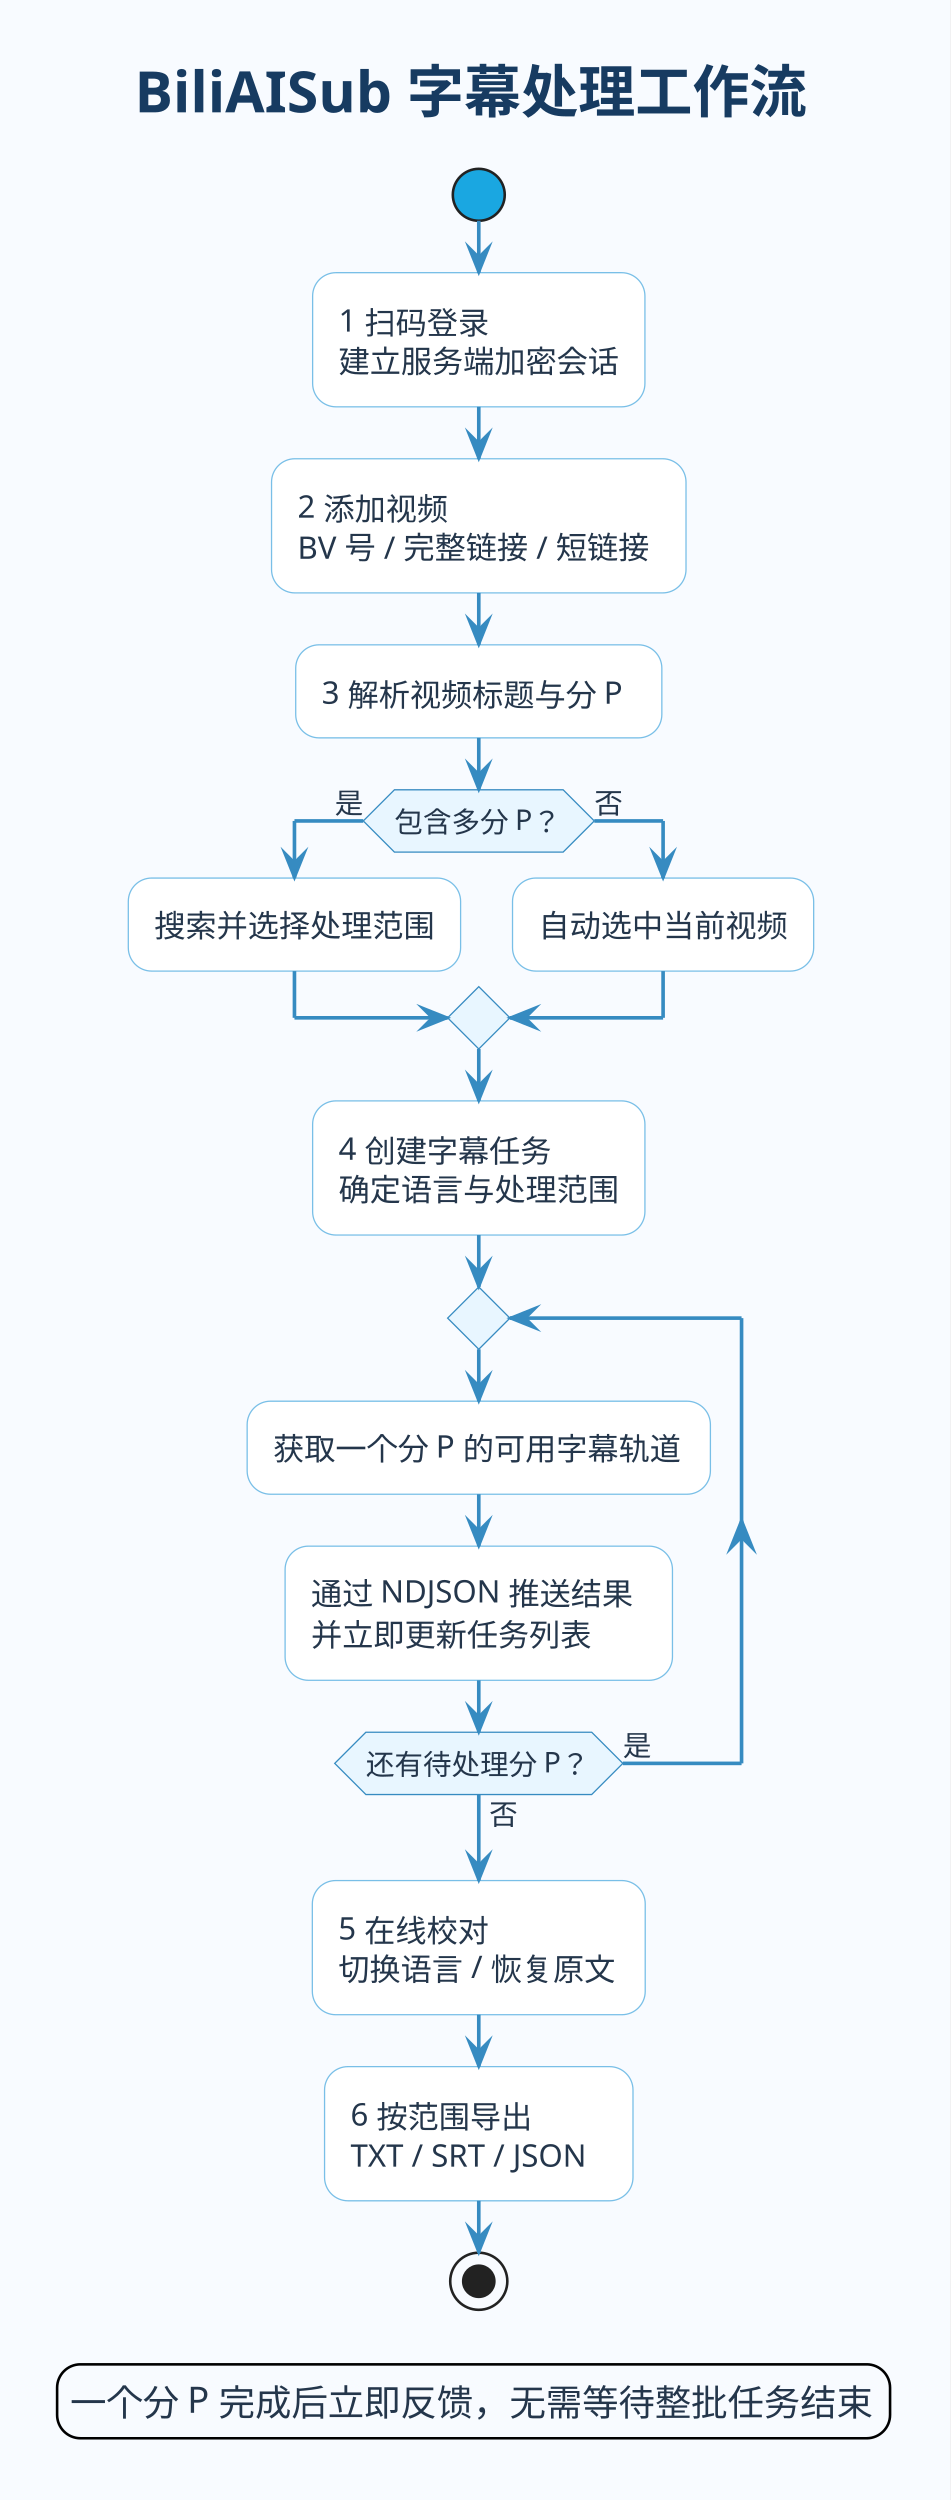
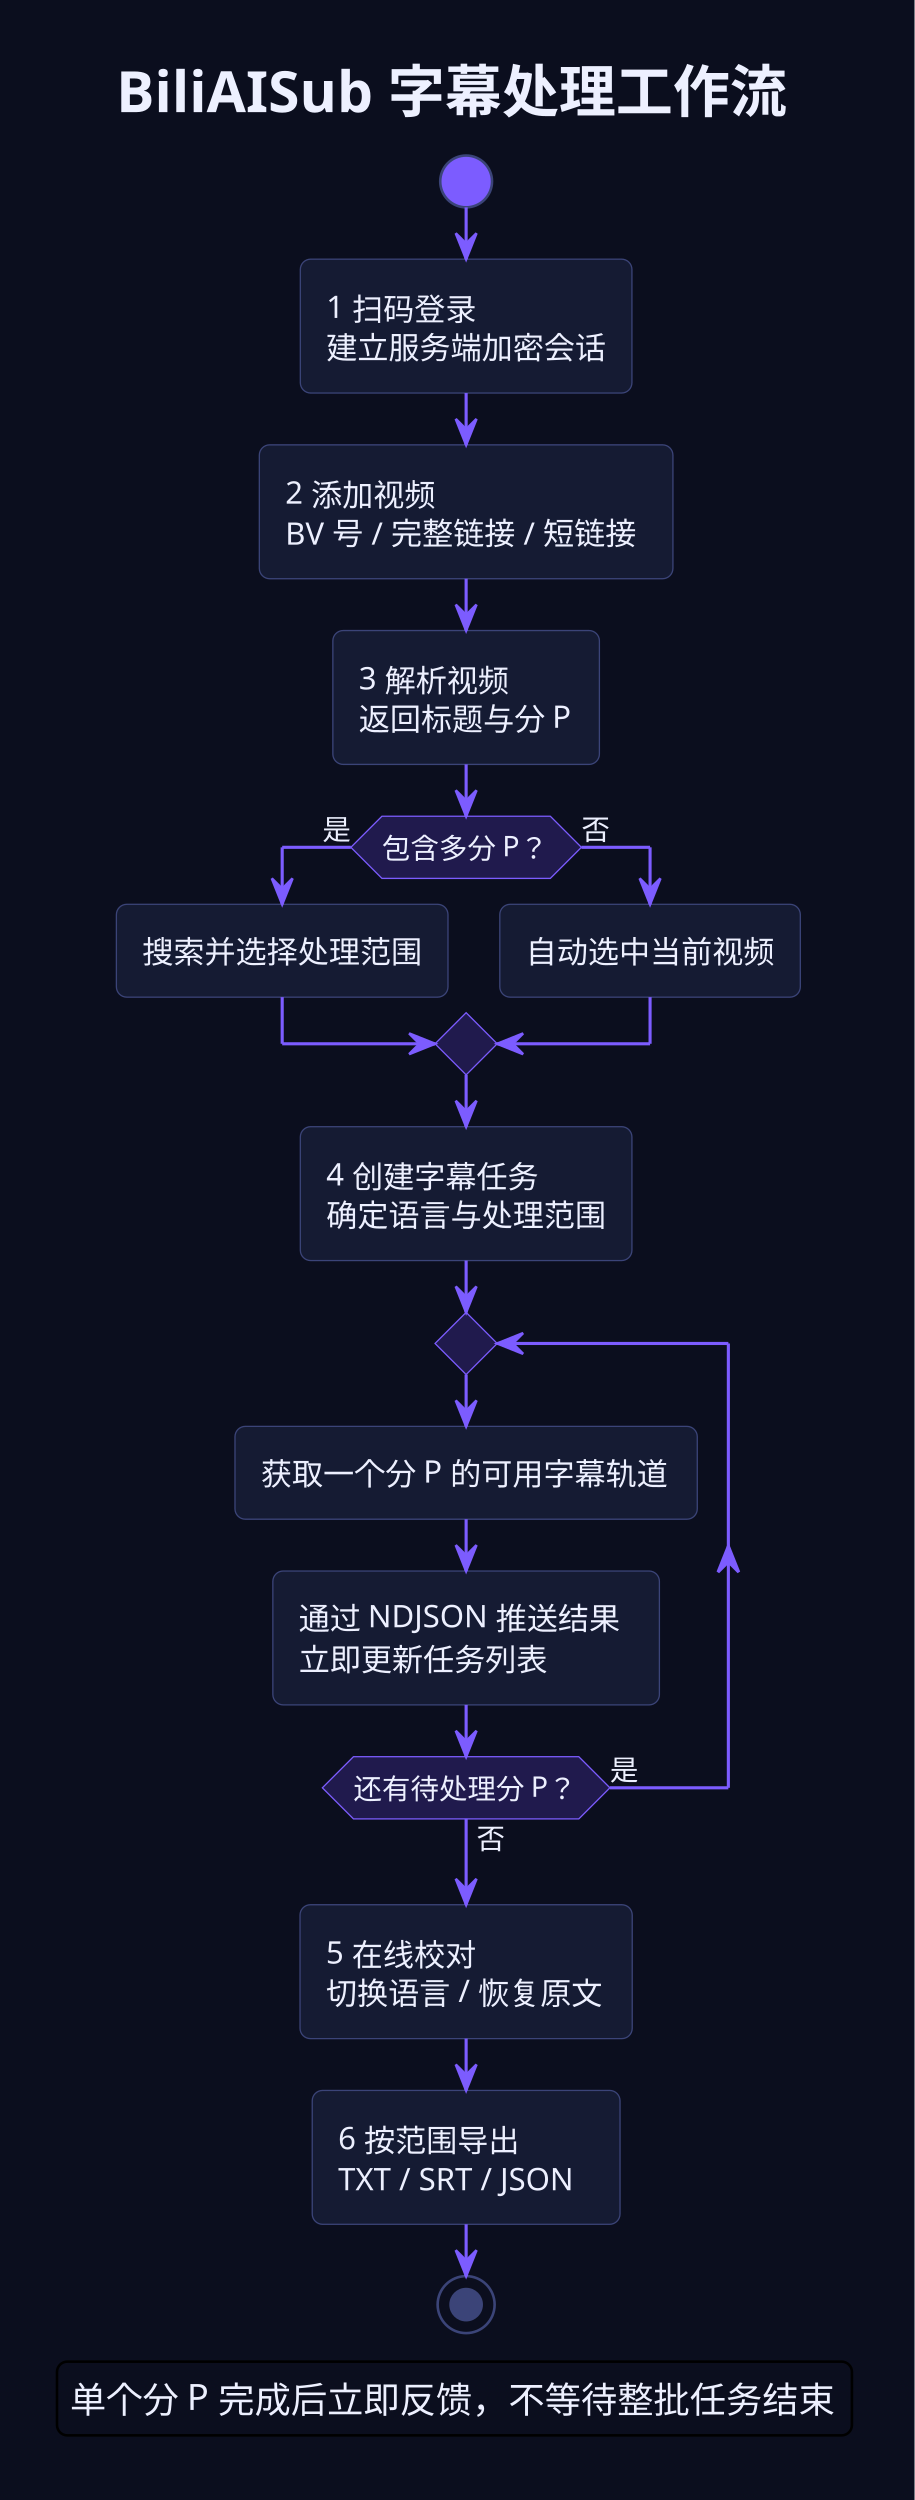
- <svg xmlns="http://www.w3.org/2000/svg" contentStyleType="text/css" data-diagram-type="ACTIVITY" height="963px" preserveAspectRatio="none" style="width:366px;height:963px;background:#F8FBFF;" version="1.1" viewBox="0 0 366 963" width="366px" zoomAndPan="magnify">
+ <svg xmlns="http://www.w3.org/2000/svg" contentStyleType="text/css" data-diagram-type="ACTIVITY" height="965px" preserveAspectRatio="none" style="width:353px;height:965px;background:#0B0E1E;" version="1.1" viewBox="0 0 353 965" width="353px" zoomAndPan="magnify">
  <defs />
  <g>
-     <rect fill="#F8FBFF" height="963" style="stroke:none;stroke-width:1;" width="366" x="0" y="0" />
-     <g class="title" data-source-line="2">
-       <text fill="#173B61" font-family="Microsoft YaHei" font-size="22" font-weight="700" lengthAdjust="spacing" textLength="261.185" x="51.833" y="43.278">BiliAISub 字幕处理工作流</text>
-     </g>
-     <ellipse cx="184.425" cy="75.036" fill="#1AA7E1" rx="10" ry="10" style="stroke:#222222;stroke-width:1;" />
-     <rect fill="#FFFFFF" height="51.676" rx="9" ry="9" style="stroke:#79BFE7;stroke-width:0.5;" width="128" x="120.425" y="105.036" />
-     <text fill="#24364B" font-family="Microsoft YaHei" font-size="12" lengthAdjust="spacing" textLength="62.139" x="130.425" y="127.733">1  扫码登录</text>
-     <text fill="#24364B" font-family="Microsoft YaHei" font-size="12" lengthAdjust="spacing" textLength="108" x="130.425" y="143.571">建立服务端加密会话</text>
-     <rect fill="#FFFFFF" height="51.676" rx="9" ry="9" style="stroke:#79BFE7;stroke-width:0.5;" width="159.652" x="104.599" y="176.712" />
-     <text fill="#24364B" font-family="Microsoft YaHei" font-size="12" lengthAdjust="spacing" textLength="62.139" x="114.599" y="199.409">2  添加视频</text>
-     <text fill="#24364B" font-family="Microsoft YaHei" font-size="12" lengthAdjust="spacing" textLength="139.652" x="114.599" y="215.247">BV 号 / 完整链接 / 短链接</text>
-     <rect fill="#FFFFFF" height="35.838" rx="9" ry="9" style="stroke:#79BFE7;stroke-width:0.5;" width="141.031" x="113.91" y="248.388" />
-     <text fill="#24364B" font-family="Microsoft YaHei" font-size="12" lengthAdjust="spacing" textLength="121.031" x="123.91" y="271.085">3  解析视频标题与分 P</text>
-     <polygon fill="#E8F6FF" points="151.933,304.226,216.918,304.226,228.918,316.226,216.918,328.226,151.933,328.226,139.933,316.226,151.933,304.226" style="stroke:#368BC1;stroke-width:0.5;stroke-linejoin:miter;stroke-miterlimit:10;" />
-     <text fill="#24364B" font-family="Microsoft YaHei" font-size="11" lengthAdjust="spacing" textLength="64.985" x="151.933" y="320.606">包含多分 P？</text>
-     <text fill="#24364B" font-family="Microsoft YaHei" font-size="11" lengthAdjust="spacing" textLength="11" x="128.933" y="313.347">是</text>
-     <text fill="#24364B" font-family="Microsoft YaHei" font-size="11" lengthAdjust="spacing" textLength="11" x="228.918" y="313.347">否</text>
-     <rect fill="#FFFFFF" height="35.838" rx="9" ry="9" style="stroke:#79BFE7;stroke-width:0.5;" width="128" x="49.425" y="338.226" />
-     <text fill="#24364B" font-family="Microsoft YaHei" font-size="12" lengthAdjust="spacing" textLength="108" x="59.425" y="360.923">搜索并选择处理范围</text>
-     <rect fill="#FFFFFF" height="35.838" rx="9" ry="9" style="stroke:#79BFE7;stroke-width:0.5;" width="116" x="197.425" y="338.226" />
-     <text fill="#24364B" font-family="Microsoft YaHei" font-size="12" lengthAdjust="spacing" textLength="96" x="207.425" y="360.923">自动选中当前视频</text>
-     <polygon fill="#E8F6FF" points="184.425,380.063,196.425,392.063,184.425,404.063,172.425,392.063,184.425,380.063" style="stroke:#368BC1;stroke-width:0.5;stroke-linejoin:miter;stroke-miterlimit:10;" />
-     <rect fill="#FFFFFF" height="51.676" rx="9" ry="9" style="stroke:#79BFE7;stroke-width:0.5;" width="128" x="120.425" y="424.063" />
-     <text fill="#24364B" font-family="Microsoft YaHei" font-size="12" lengthAdjust="spacing" textLength="86.139" x="130.425" y="446.761">4  创建字幕任务</text>
-     <text fill="#24364B" font-family="Microsoft YaHei" font-size="12" lengthAdjust="spacing" textLength="108" x="130.425" y="462.599">确定语言与处理范围</text>
-     <rect fill="#FFFFFF" height="35.838" rx="9" ry="9" style="stroke:#79BFE7;stroke-width:0.5;" width="178.443" x="95.204" y="539.739" />
-     <text fill="#24364B" font-family="Microsoft YaHei" font-size="12" lengthAdjust="spacing" textLength="158.443" x="105.204" y="562.437">获取一个分 P 的可用字幕轨道</text>
-     <rect fill="#FFFFFF" height="51.676" rx="9" ry="9" style="stroke:#79BFE7;stroke-width:0.5;" width="149.211" x="109.82" y="595.577" />
-     <text fill="#24364B" font-family="Microsoft YaHei" font-size="12" lengthAdjust="spacing" textLength="129.211" x="119.82" y="618.274">通过 NDJSON 推送结果</text>
-     <text fill="#24364B" font-family="Microsoft YaHei" font-size="12" lengthAdjust="spacing" textLength="108" x="119.82" y="634.112">并立即更新任务列表</text>
-     <polygon fill="#E8F6FF" points="184.425,495.739,196.425,507.739,184.425,519.739,172.425,507.739,184.425,495.739" style="stroke:#368BC1;stroke-width:0.5;stroke-linejoin:miter;stroke-miterlimit:10;" />
-     <polygon fill="#E8F6FF" points="140.933,667.253,227.918,667.253,239.918,679.253,227.918,691.253,140.933,691.253,128.933,679.253,140.933,667.253" style="stroke:#368BC1;stroke-width:0.5;stroke-linejoin:miter;stroke-miterlimit:10;" />
-     <text fill="#24364B" font-family="Microsoft YaHei" font-size="11" lengthAdjust="spacing" textLength="11" x="188.425" y="702.892">否</text>
-     <text fill="#24364B" font-family="Microsoft YaHei" font-size="11" lengthAdjust="spacing" textLength="86.985" x="140.933" y="683.633">还有待处理分 P？</text>
-     <text fill="#24364B" font-family="Microsoft YaHei" font-size="11" lengthAdjust="spacing" textLength="11" x="239.918" y="676.374">是</text>
-     <rect fill="#FFFFFF" height="51.676" rx="9" ry="9" style="stroke:#79BFE7;stroke-width:0.5;" width="128.228" x="120.311" y="724.392" />
-     <text fill="#24364B" font-family="Microsoft YaHei" font-size="12" lengthAdjust="spacing" textLength="62.139" x="130.311" y="747.089">5  在线校对</text>
-     <text fill="#24364B" font-family="Microsoft YaHei" font-size="12" lengthAdjust="spacing" textLength="108.228" x="130.311" y="762.927">切换语言 / 恢复原文</text>
-     <rect fill="#FFFFFF" height="51.676" rx="9" ry="9" style="stroke:#79BFE7;stroke-width:0.5;" width="118.807" x="125.022" y="796.068" />
-     <text fill="#24364B" font-family="Microsoft YaHei" font-size="12" lengthAdjust="spacing" textLength="74.139" x="135.022" y="818.765">6  按范围导出</text>
-     <text fill="#24364B" font-family="Microsoft YaHei" font-size="12" lengthAdjust="spacing" textLength="98.807" x="135.022" y="834.603">TXT / SRT / JSON</text>
-     <ellipse cx="184.425" cy="878.744" fill="none" rx="11" ry="11" style="stroke:#222222;stroke-width:1;" />
-     <ellipse cx="184.425" cy="878.744" fill="#222222" rx="6" ry="6" style="stroke:#222222;stroke-width:1;" />
-     <line style="stroke:#368BC1;stroke-width:1.4;" x1="184.425" x2="184.425" y1="85.036" y2="105.036" />
-     <polygon fill="#368BC1" points="180.425,95.036,184.425,105.036,188.425,95.036,184.425,99.036" style="stroke:#368BC1;stroke-width:1;stroke-linejoin:miter;stroke-miterlimit:10;" />
-     <line style="stroke:#368BC1;stroke-width:1.4;" x1="184.425" x2="184.425" y1="156.712" y2="176.712" />
-     <polygon fill="#368BC1" points="180.425,166.712,184.425,176.712,188.425,166.712,184.425,170.712" style="stroke:#368BC1;stroke-width:1;stroke-linejoin:miter;stroke-miterlimit:10;" />
-     <line style="stroke:#368BC1;stroke-width:1.4;" x1="184.425" x2="184.425" y1="228.388" y2="248.388" />
-     <polygon fill="#368BC1" points="180.425,238.388,184.425,248.388,188.425,238.388,184.425,242.388" style="stroke:#368BC1;stroke-width:1;stroke-linejoin:miter;stroke-miterlimit:10;" />
-     <line style="stroke:#368BC1;stroke-width:1.4;" x1="139.933" x2="113.425" y1="316.226" y2="316.226" />
-     <line style="stroke:#368BC1;stroke-width:1.4;" x1="113.425" x2="113.425" y1="316.226" y2="338.226" />
-     <polygon fill="#368BC1" points="109.425,328.226,113.425,338.226,117.425,328.226,113.425,332.226" style="stroke:#368BC1;stroke-width:1;stroke-linejoin:miter;stroke-miterlimit:10;" />
-     <line style="stroke:#368BC1;stroke-width:1.4;" x1="228.918" x2="255.425" y1="316.226" y2="316.226" />
-     <line style="stroke:#368BC1;stroke-width:1.4;" x1="255.425" x2="255.425" y1="316.226" y2="338.226" />
-     <polygon fill="#368BC1" points="251.425,328.226,255.425,338.226,259.425,328.226,255.425,332.226" style="stroke:#368BC1;stroke-width:1;stroke-linejoin:miter;stroke-miterlimit:10;" />
-     <line style="stroke:#368BC1;stroke-width:1.4;" x1="113.425" x2="113.425" y1="374.063" y2="392.063" />
-     <line style="stroke:#368BC1;stroke-width:1.4;" x1="113.425" x2="172.425" y1="392.063" y2="392.063" />
-     <polygon fill="#368BC1" points="162.425,388.063,172.425,392.063,162.425,396.063,166.425,392.063" style="stroke:#368BC1;stroke-width:1;stroke-linejoin:miter;stroke-miterlimit:10;" />
-     <line style="stroke:#368BC1;stroke-width:1.4;" x1="255.425" x2="255.425" y1="374.063" y2="392.063" />
-     <line style="stroke:#368BC1;stroke-width:1.4;" x1="255.425" x2="196.425" y1="392.063" y2="392.063" />
-     <polygon fill="#368BC1" points="206.425,388.063,196.425,392.063,206.425,396.063,202.425,392.063" style="stroke:#368BC1;stroke-width:1;stroke-linejoin:miter;stroke-miterlimit:10;" />
-     <line style="stroke:#368BC1;stroke-width:1.4;" x1="184.425" x2="184.425" y1="284.226" y2="304.226" />
-     <polygon fill="#368BC1" points="180.425,294.226,184.425,304.226,188.425,294.226,184.425,298.226" style="stroke:#368BC1;stroke-width:1;stroke-linejoin:miter;stroke-miterlimit:10;" />
-     <line style="stroke:#368BC1;stroke-width:1.4;" x1="184.425" x2="184.425" y1="404.063" y2="424.063" />
-     <polygon fill="#368BC1" points="180.425,414.063,184.425,424.063,188.425,414.063,184.425,418.063" style="stroke:#368BC1;stroke-width:1;stroke-linejoin:miter;stroke-miterlimit:10;" />
-     <line style="stroke:#368BC1;stroke-width:1.4;" x1="184.425" x2="184.425" y1="575.577" y2="595.577" />
-     <polygon fill="#368BC1" points="180.425,585.577,184.425,595.577,188.425,585.577,184.425,589.577" style="stroke:#368BC1;stroke-width:1;stroke-linejoin:miter;stroke-miterlimit:10;" />
-     <line style="stroke:#368BC1;stroke-width:1.4;" x1="184.425" x2="184.425" y1="519.739" y2="539.739" />
-     <polygon fill="#368BC1" points="180.425,529.739,184.425,539.739,188.425,529.739,184.425,533.739" style="stroke:#368BC1;stroke-width:1;stroke-linejoin:miter;stroke-miterlimit:10;" />
-     <line style="stroke:#368BC1;stroke-width:1.4;" x1="239.918" x2="285.647" y1="679.253" y2="679.253" />
-     <polygon fill="#368BC1" points="281.647,595.996,285.647,585.996,289.647,595.996,285.647,591.996" style="stroke:#368BC1;stroke-width:1.4;stroke-linejoin:miter;stroke-miterlimit:10;" />
-     <line style="stroke:#368BC1;stroke-width:1.4;" x1="285.647" x2="285.647" y1="507.739" y2="679.253" />
-     <line style="stroke:#368BC1;stroke-width:1.4;" x1="285.647" x2="196.425" y1="507.739" y2="507.739" />
-     <polygon fill="#368BC1" points="206.425,503.739,196.425,507.739,206.425,511.739,202.425,507.739" style="stroke:#368BC1;stroke-width:1;stroke-linejoin:miter;stroke-miterlimit:10;" />
-     <line style="stroke:#368BC1;stroke-width:1.4;" x1="184.425" x2="184.425" y1="647.253" y2="667.253" />
-     <polygon fill="#368BC1" points="180.425,657.253,184.425,667.253,188.425,657.253,184.425,661.253" style="stroke:#368BC1;stroke-width:1;stroke-linejoin:miter;stroke-miterlimit:10;" />
-     <line style="stroke:#368BC1;stroke-width:1.4;" x1="184.425" x2="184.425" y1="475.739" y2="495.739" />
-     <polygon fill="#368BC1" points="180.425,485.739,184.425,495.739,188.425,485.739,184.425,489.739" style="stroke:#368BC1;stroke-width:1;stroke-linejoin:miter;stroke-miterlimit:10;" />
-     <line style="stroke:#368BC1;stroke-width:1.4;" x1="184.425" x2="184.425" y1="691.253" y2="724.392" />
-     <polygon fill="#368BC1" points="180.425,714.392,184.425,724.392,188.425,714.392,184.425,718.392" style="stroke:#368BC1;stroke-width:1;stroke-linejoin:miter;stroke-miterlimit:10;" />
-     <line style="stroke:#368BC1;stroke-width:1.4;" x1="184.425" x2="184.425" y1="776.068" y2="796.068" />
-     <polygon fill="#368BC1" points="180.425,786.068,184.425,796.068,188.425,786.068,184.425,790.068" style="stroke:#368BC1;stroke-width:1;stroke-linejoin:miter;stroke-miterlimit:10;" />
-     <line style="stroke:#368BC1;stroke-width:1.4;" x1="184.425" x2="184.425" y1="847.744" y2="867.744" />
-     <polygon fill="#368BC1" points="180.425,857.744,184.425,867.744,188.425,857.744,184.425,861.744" style="stroke:#368BC1;stroke-width:1;stroke-linejoin:miter;stroke-miterlimit:10;" />
-     <g class="legend" data-source-line="44">
-       <rect fill="none" height="28.477" rx="9" ry="9" style="stroke:#000000;stroke-width:1;" width="320.851" x="22" y="910.744" />
-       <text fill="#24364B" font-family="Microsoft YaHei" font-size="14" lengthAdjust="spacing" textLength="310.851" x="27" y="930.557">一个分 P 完成后立即反馈，无需等待整批任务结束</text>
-     </g>
+     <rect fill="#0B0E1E" height="965" style="stroke:none;stroke-width:1;" width="353" x="0" y="0" />
+     <text fill="#EDF0FF" font-family="Microsoft YaHei" font-size="22" font-weight="bold" lengthAdjust="spacing" textLength="261.185" x="44.833" y="43.278">BiliAISub 字幕处理工作流</text>
+     <ellipse cx="179.925" cy="70.036" fill="#7C5CFF" rx="10" ry="10" style="stroke:#3B4478;stroke-width:1;" />
+     <rect fill="#151B33" height="51.676" rx="4" ry="4" style="stroke:#3B4478;stroke-width:0.5;" width="128" x="115.925" y="100.036" />
+     <text fill="#EDF0FF" font-family="Microsoft YaHei" font-size="12" lengthAdjust="spacing" textLength="62.139" x="125.925" y="122.733">1  扫码登录</text>
+     <text fill="#EDF0FF" font-family="Microsoft YaHei" font-size="12" lengthAdjust="spacing" textLength="108" x="125.925" y="138.571">建立服务端加密会话</text>
+     <rect fill="#151B33" height="51.676" rx="4" ry="4" style="stroke:#3B4478;stroke-width:0.5;" width="159.652" x="100.099" y="171.712" />
+     <text fill="#EDF0FF" font-family="Microsoft YaHei" font-size="12" lengthAdjust="spacing" textLength="62.139" x="110.099" y="194.409">2  添加视频</text>
+     <text fill="#EDF0FF" font-family="Microsoft YaHei" font-size="12" lengthAdjust="spacing" textLength="139.652" x="110.099" y="210.247">BV 号 / 完整链接 / 短链接</text>
+     <rect fill="#151B33" height="51.676" rx="4" ry="4" style="stroke:#3B4478;stroke-width:0.5;" width="102.893" x="128.479" y="243.388" />
+     <text fill="#EDF0FF" font-family="Microsoft YaHei" font-size="12" lengthAdjust="spacing" textLength="62.139" x="138.479" y="266.085">3  解析视频</text>
+     <text fill="#EDF0FF" font-family="Microsoft YaHei" font-size="12" lengthAdjust="spacing" textLength="82.893" x="138.479" y="281.923">返回标题与分 P</text>
+     <polygon fill="#201A4D" points="147.433,315.063,212.418,315.063,224.418,327.063,212.418,339.063,147.433,339.063,135.433,327.063,147.433,315.063" style="stroke:#7C5CFF;stroke-width:0.5;" />
+     <text fill="#EDF0FF" font-family="Microsoft YaHei" font-size="11" lengthAdjust="spacing" textLength="64.985" x="147.433" y="331.444">包含多分 P？</text>
+     <text fill="#EDF0FF" font-family="Microsoft YaHei" font-size="11" lengthAdjust="spacing" textLength="11" x="124.433" y="324.185">是</text>
+     <text fill="#EDF0FF" font-family="Microsoft YaHei" font-size="11" lengthAdjust="spacing" textLength="11" x="224.418" y="324.185">否</text>
+     <rect fill="#151B33" height="35.838" rx="4" ry="4" style="stroke:#3B4478;stroke-width:0.5;" width="128" x="44.925" y="349.063" />
+     <text fill="#EDF0FF" font-family="Microsoft YaHei" font-size="12" lengthAdjust="spacing" textLength="108" x="54.925" y="371.761">搜索并选择处理范围</text>
+     <rect fill="#151B33" height="35.838" rx="4" ry="4" style="stroke:#3B4478;stroke-width:0.5;" width="116" x="192.925" y="349.063" />
+     <text fill="#EDF0FF" font-family="Microsoft YaHei" font-size="12" lengthAdjust="spacing" textLength="96" x="202.925" y="371.761">自动选中当前视频</text>
+     <polygon fill="#201A4D" points="179.925,390.901,191.925,402.901,179.925,414.901,167.925,402.901,179.925,390.901" style="stroke:#7C5CFF;stroke-width:0.5;" />
+     <rect fill="#151B33" height="51.676" rx="4" ry="4" style="stroke:#3B4478;stroke-width:0.5;" width="128" x="115.925" y="434.901" />
+     <text fill="#EDF0FF" font-family="Microsoft YaHei" font-size="12" lengthAdjust="spacing" textLength="86.139" x="125.925" y="457.599">4  创建字幕任务</text>
+     <text fill="#EDF0FF" font-family="Microsoft YaHei" font-size="12" lengthAdjust="spacing" textLength="108" x="125.925" y="473.437">确定语言与处理范围</text>
+     <rect fill="#151B33" height="35.838" rx="4" ry="4" style="stroke:#3B4478;stroke-width:0.5;" width="178.443" x="90.704" y="550.577" />
+     <text fill="#EDF0FF" font-family="Microsoft YaHei" font-size="12" lengthAdjust="spacing" textLength="158.443" x="100.704" y="573.274">获取一个分 P 的可用字幕轨道</text>
+     <rect fill="#151B33" height="51.676" rx="4" ry="4" style="stroke:#3B4478;stroke-width:0.5;" width="149.211" x="105.32" y="606.415" />
+     <text fill="#EDF0FF" font-family="Microsoft YaHei" font-size="12" lengthAdjust="spacing" textLength="129.211" x="115.32" y="629.112">通过 NDJSON 推送结果</text>
+     <text fill="#EDF0FF" font-family="Microsoft YaHei" font-size="12" lengthAdjust="spacing" textLength="96" x="115.32" y="644.95">立即更新任务列表</text>
+     <polygon fill="#201A4D" points="179.925,506.577,191.925,518.577,179.925,530.577,167.925,518.577,179.925,506.577" style="stroke:#7C5CFF;stroke-width:0.5;" />
+     <polygon fill="#201A4D" points="136.433,678.091,223.418,678.091,235.418,690.091,223.418,702.091,136.433,702.091,124.433,690.091,136.433,678.091" style="stroke:#7C5CFF;stroke-width:0.5;" />
+     <text fill="#EDF0FF" font-family="Microsoft YaHei" font-size="11" lengthAdjust="spacing" textLength="11" x="183.925" y="713.73">否</text>
+     <text fill="#EDF0FF" font-family="Microsoft YaHei" font-size="11" lengthAdjust="spacing" textLength="86.985" x="136.433" y="694.471">还有待处理分 P？</text>
+     <text fill="#EDF0FF" font-family="Microsoft YaHei" font-size="11" lengthAdjust="spacing" textLength="11" x="235.418" y="687.212">是</text>
+     <rect fill="#151B33" height="51.676" rx="4" ry="4" style="stroke:#3B4478;stroke-width:0.5;" width="128.228" x="115.811" y="735.23" />
+     <text fill="#EDF0FF" font-family="Microsoft YaHei" font-size="12" lengthAdjust="spacing" textLength="62.139" x="125.811" y="757.927">5  在线校对</text>
+     <text fill="#EDF0FF" font-family="Microsoft YaHei" font-size="12" lengthAdjust="spacing" textLength="108.228" x="125.811" y="773.765">切换语言 / 恢复原文</text>
+     <rect fill="#151B33" height="51.676" rx="4" ry="4" style="stroke:#3B4478;stroke-width:0.5;" width="118.807" x="120.522" y="806.906" />
+     <text fill="#EDF0FF" font-family="Microsoft YaHei" font-size="12" lengthAdjust="spacing" textLength="74.139" x="130.522" y="829.603">6  按范围导出</text>
+     <text fill="#EDF0FF" font-family="Microsoft YaHei" font-size="12" lengthAdjust="spacing" textLength="98.807" x="130.522" y="845.441">TXT / SRT / JSON</text>
+     <ellipse cx="179.925" cy="889.582" fill="none" rx="11" ry="11" style="stroke:#3B4478;stroke-width:1;" />
+     <ellipse cx="179.925" cy="889.582" fill="#3B4478" rx="6" ry="6" style="stroke:#3B4478;stroke-width:1;" />
+     <line style="stroke:#7C5CFF;stroke-width:1.2;" x1="179.925" x2="179.925" y1="80.036" y2="100.036" />
+     <polygon fill="#7C5CFF" points="175.925,90.036,179.925,100.036,183.925,90.036,179.925,94.036" style="stroke:#7C5CFF;stroke-width:1;" />
+     <line style="stroke:#7C5CFF;stroke-width:1.2;" x1="179.925" x2="179.925" y1="151.712" y2="171.712" />
+     <polygon fill="#7C5CFF" points="175.925,161.712,179.925,171.712,183.925,161.712,179.925,165.712" style="stroke:#7C5CFF;stroke-width:1;" />
+     <line style="stroke:#7C5CFF;stroke-width:1.2;" x1="179.925" x2="179.925" y1="223.388" y2="243.388" />
+     <polygon fill="#7C5CFF" points="175.925,233.388,179.925,243.388,183.925,233.388,179.925,237.388" style="stroke:#7C5CFF;stroke-width:1;" />
+     <line style="stroke:#7C5CFF;stroke-width:1.2;" x1="135.433" x2="108.925" y1="327.063" y2="327.063" />
+     <line style="stroke:#7C5CFF;stroke-width:1.2;" x1="108.925" x2="108.925" y1="327.063" y2="349.063" />
+     <polygon fill="#7C5CFF" points="104.925,339.063,108.925,349.063,112.925,339.063,108.925,343.063" style="stroke:#7C5CFF;stroke-width:1;" />
+     <line style="stroke:#7C5CFF;stroke-width:1.2;" x1="224.418" x2="250.925" y1="327.063" y2="327.063" />
+     <line style="stroke:#7C5CFF;stroke-width:1.2;" x1="250.925" x2="250.925" y1="327.063" y2="349.063" />
+     <polygon fill="#7C5CFF" points="246.925,339.063,250.925,349.063,254.925,339.063,250.925,343.063" style="stroke:#7C5CFF;stroke-width:1;" />
+     <line style="stroke:#7C5CFF;stroke-width:1.2;" x1="108.925" x2="108.925" y1="384.901" y2="402.901" />
+     <line style="stroke:#7C5CFF;stroke-width:1.2;" x1="108.925" x2="167.925" y1="402.901" y2="402.901" />
+     <polygon fill="#7C5CFF" points="157.925,398.901,167.925,402.901,157.925,406.901,161.925,402.901" style="stroke:#7C5CFF;stroke-width:1;" />
+     <line style="stroke:#7C5CFF;stroke-width:1.2;" x1="250.925" x2="250.925" y1="384.901" y2="402.901" />
+     <line style="stroke:#7C5CFF;stroke-width:1.2;" x1="250.925" x2="191.925" y1="402.901" y2="402.901" />
+     <polygon fill="#7C5CFF" points="201.925,398.901,191.925,402.901,201.925,406.901,197.925,402.901" style="stroke:#7C5CFF;stroke-width:1;" />
+     <line style="stroke:#7C5CFF;stroke-width:1.2;" x1="179.925" x2="179.925" y1="295.063" y2="315.063" />
+     <polygon fill="#7C5CFF" points="175.925,305.063,179.925,315.063,183.925,305.063,179.925,309.063" style="stroke:#7C5CFF;stroke-width:1;" />
+     <line style="stroke:#7C5CFF;stroke-width:1.2;" x1="179.925" x2="179.925" y1="414.901" y2="434.901" />
+     <polygon fill="#7C5CFF" points="175.925,424.901,179.925,434.901,183.925,424.901,179.925,428.901" style="stroke:#7C5CFF;stroke-width:1;" />
+     <line style="stroke:#7C5CFF;stroke-width:1.2;" x1="179.925" x2="179.925" y1="586.415" y2="606.415" />
+     <polygon fill="#7C5CFF" points="175.925,596.415,179.925,606.415,183.925,596.415,179.925,600.415" style="stroke:#7C5CFF;stroke-width:1;" />
+     <line style="stroke:#7C5CFF;stroke-width:1.2;" x1="179.925" x2="179.925" y1="530.577" y2="550.577" />
+     <polygon fill="#7C5CFF" points="175.925,540.577,179.925,550.577,183.925,540.577,179.925,544.577" style="stroke:#7C5CFF;stroke-width:1;" />
+     <line style="stroke:#7C5CFF;stroke-width:1.2;" x1="235.418" x2="281.147" y1="690.091" y2="690.091" />
+     <polygon fill="#7C5CFF" points="277.147,606.834,281.147,596.834,285.147,606.834,281.147,602.834" style="stroke:#7C5CFF;stroke-width:1.2;" />
+     <line style="stroke:#7C5CFF;stroke-width:1.2;" x1="281.147" x2="281.147" y1="518.577" y2="690.091" />
+     <line style="stroke:#7C5CFF;stroke-width:1.2;" x1="281.147" x2="191.925" y1="518.577" y2="518.577" />
+     <polygon fill="#7C5CFF" points="201.925,514.577,191.925,518.577,201.925,522.577,197.925,518.577" style="stroke:#7C5CFF;stroke-width:1;" />
+     <line style="stroke:#7C5CFF;stroke-width:1.2;" x1="179.925" x2="179.925" y1="658.091" y2="678.091" />
+     <polygon fill="#7C5CFF" points="175.925,668.091,179.925,678.091,183.925,668.091,179.925,672.091" style="stroke:#7C5CFF;stroke-width:1;" />
+     <line style="stroke:#7C5CFF;stroke-width:1.2;" x1="179.925" x2="179.925" y1="486.577" y2="506.577" />
+     <polygon fill="#7C5CFF" points="175.925,496.577,179.925,506.577,183.925,496.577,179.925,500.577" style="stroke:#7C5CFF;stroke-width:1;" />
+     <line style="stroke:#7C5CFF;stroke-width:1.2;" x1="179.925" x2="179.925" y1="702.091" y2="735.23" />
+     <polygon fill="#7C5CFF" points="175.925,725.23,179.925,735.23,183.925,725.23,179.925,729.23" style="stroke:#7C5CFF;stroke-width:1;" />
+     <line style="stroke:#7C5CFF;stroke-width:1.2;" x1="179.925" x2="179.925" y1="786.906" y2="806.906" />
+     <polygon fill="#7C5CFF" points="175.925,796.906,179.925,806.906,183.925,796.906,179.925,800.906" style="stroke:#7C5CFF;stroke-width:1;" />
+     <line style="stroke:#7C5CFF;stroke-width:1.2;" x1="179.925" x2="179.925" y1="858.582" y2="878.582" />
+     <polygon fill="#7C5CFF" points="175.925,868.582,179.925,878.582,183.925,868.582,179.925,872.582" style="stroke:#7C5CFF;stroke-width:1;" />
+     <rect fill="none" height="28.477" rx="4" ry="4" style="stroke:#000000;stroke-width:1;" width="306.851" x="22" y="911.582" />
+     <text fill="#EDF0FF" font-family="Microsoft YaHei" font-size="14" lengthAdjust="spacing" textLength="296.851" x="27" y="931.395">单个分 P 完成后立即反馈，不等待整批任务结束</text>
  </g>
</svg>
